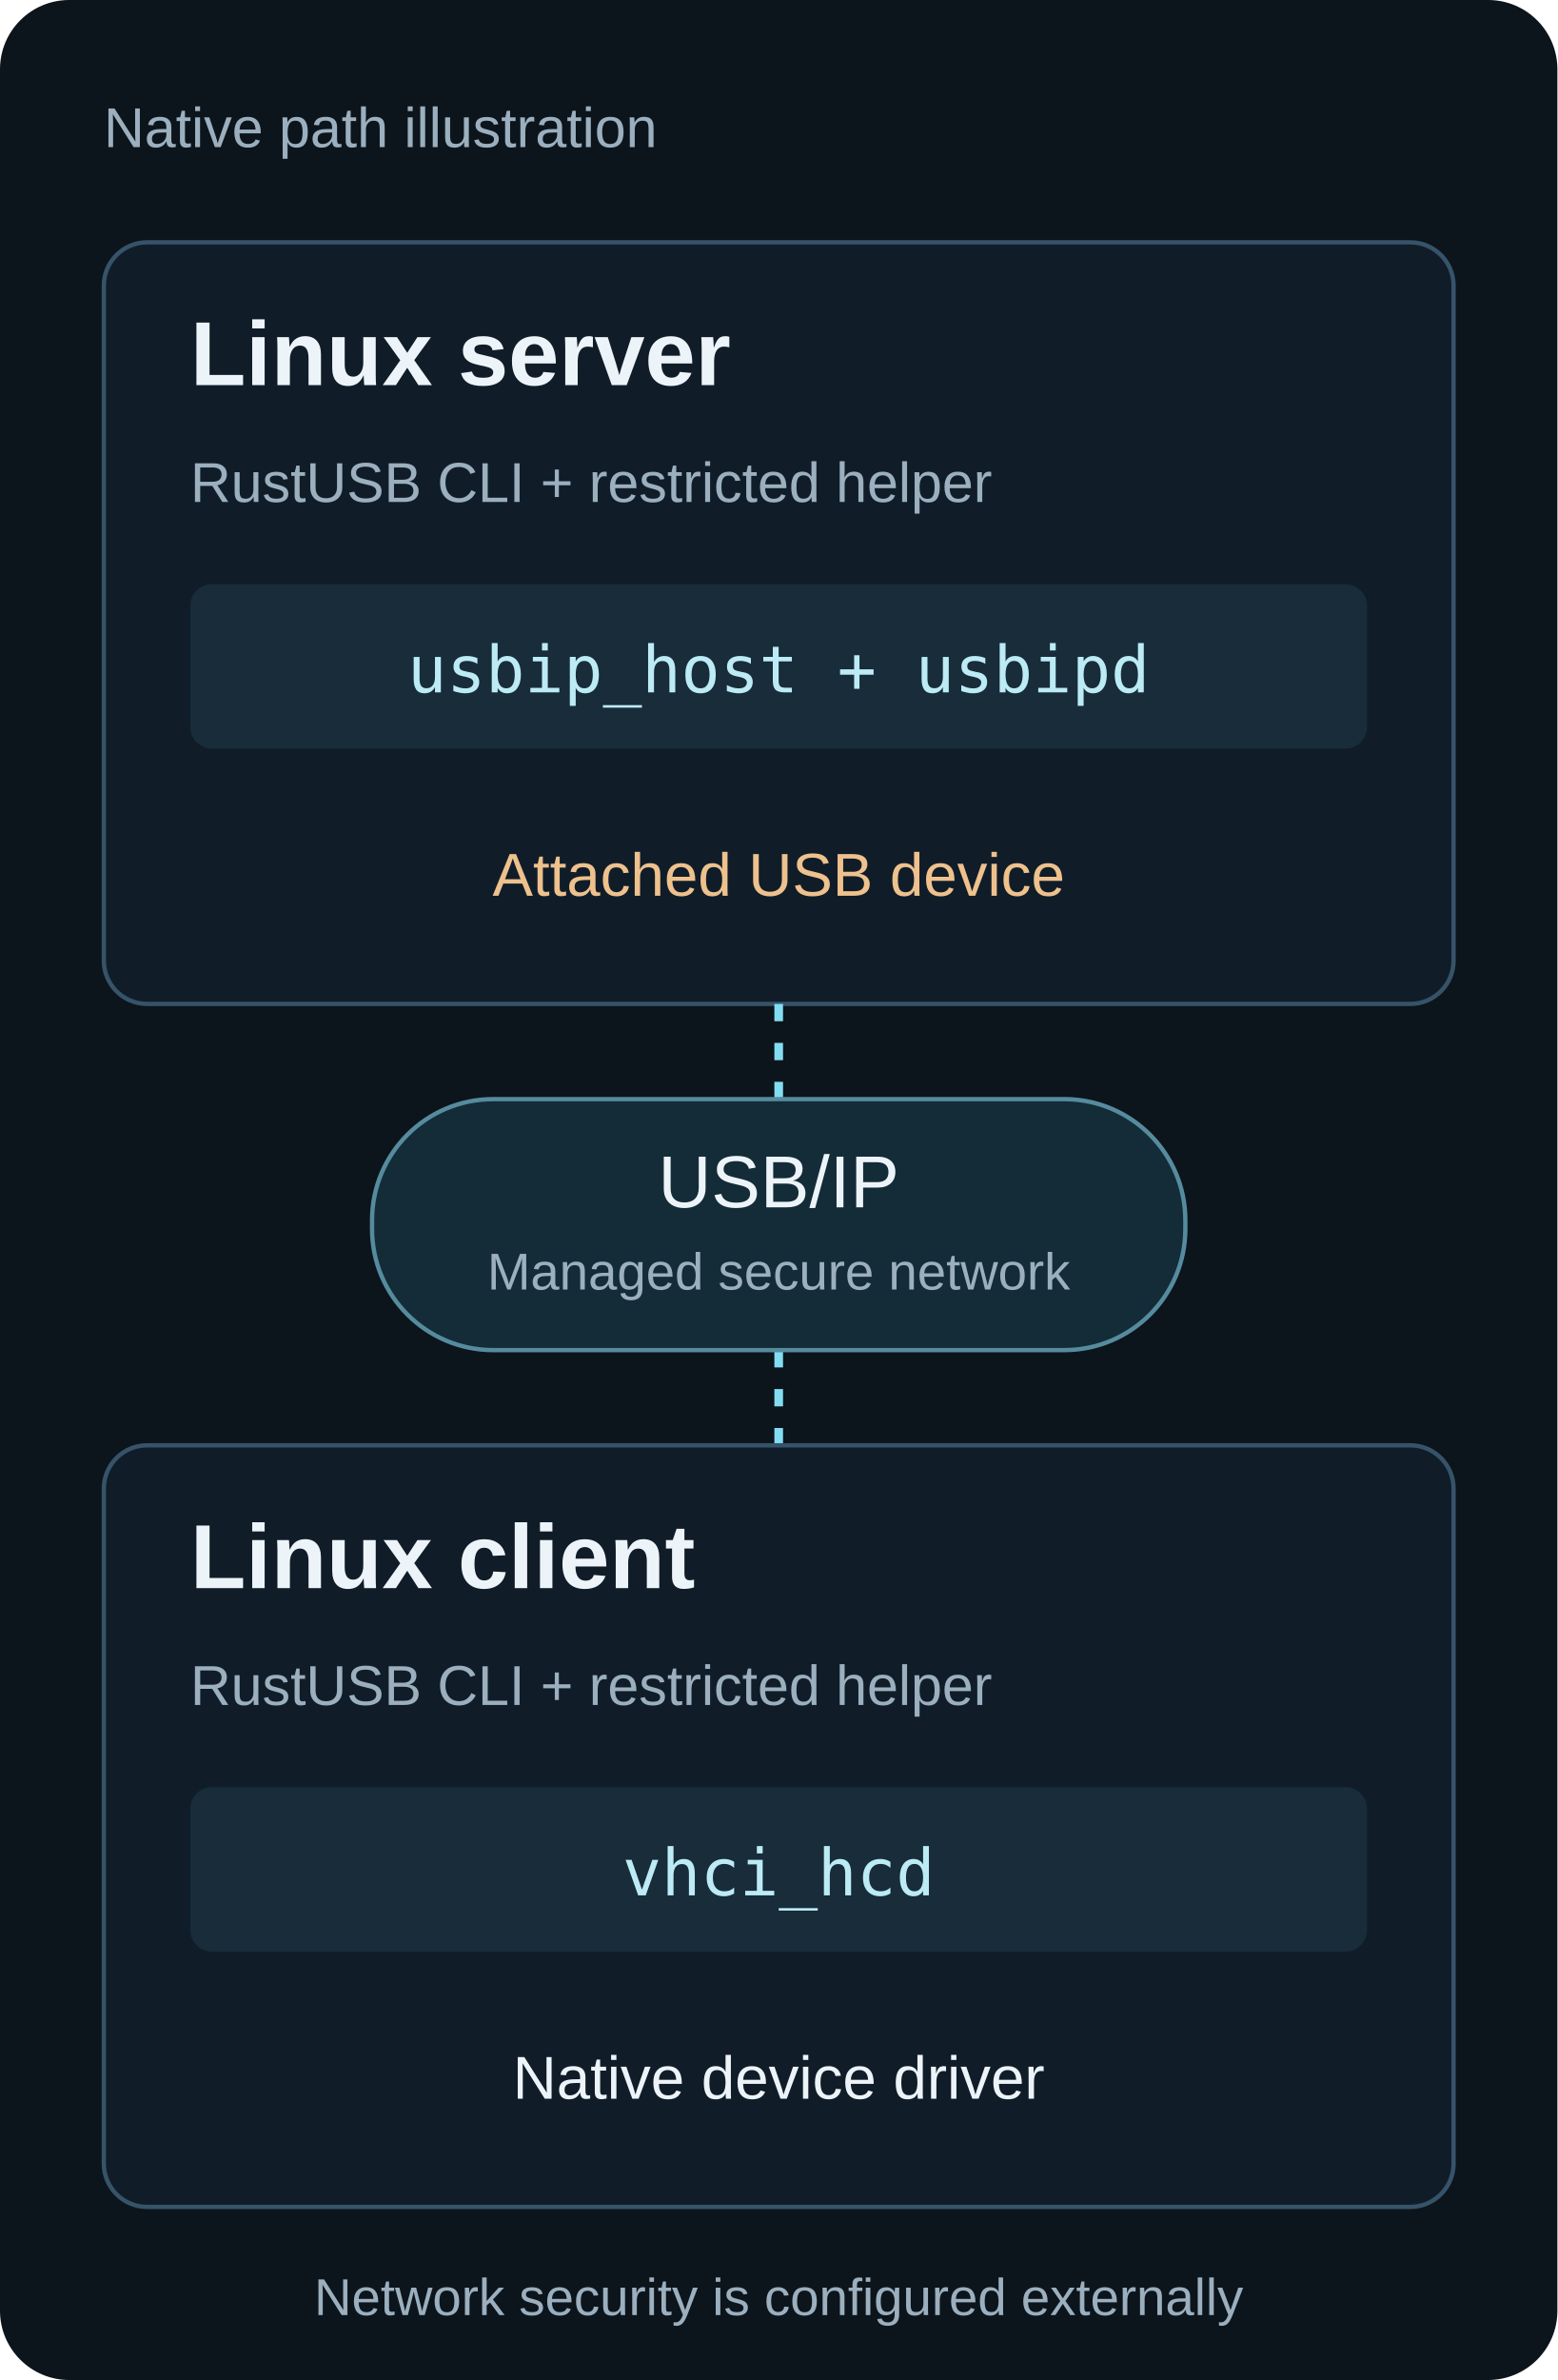
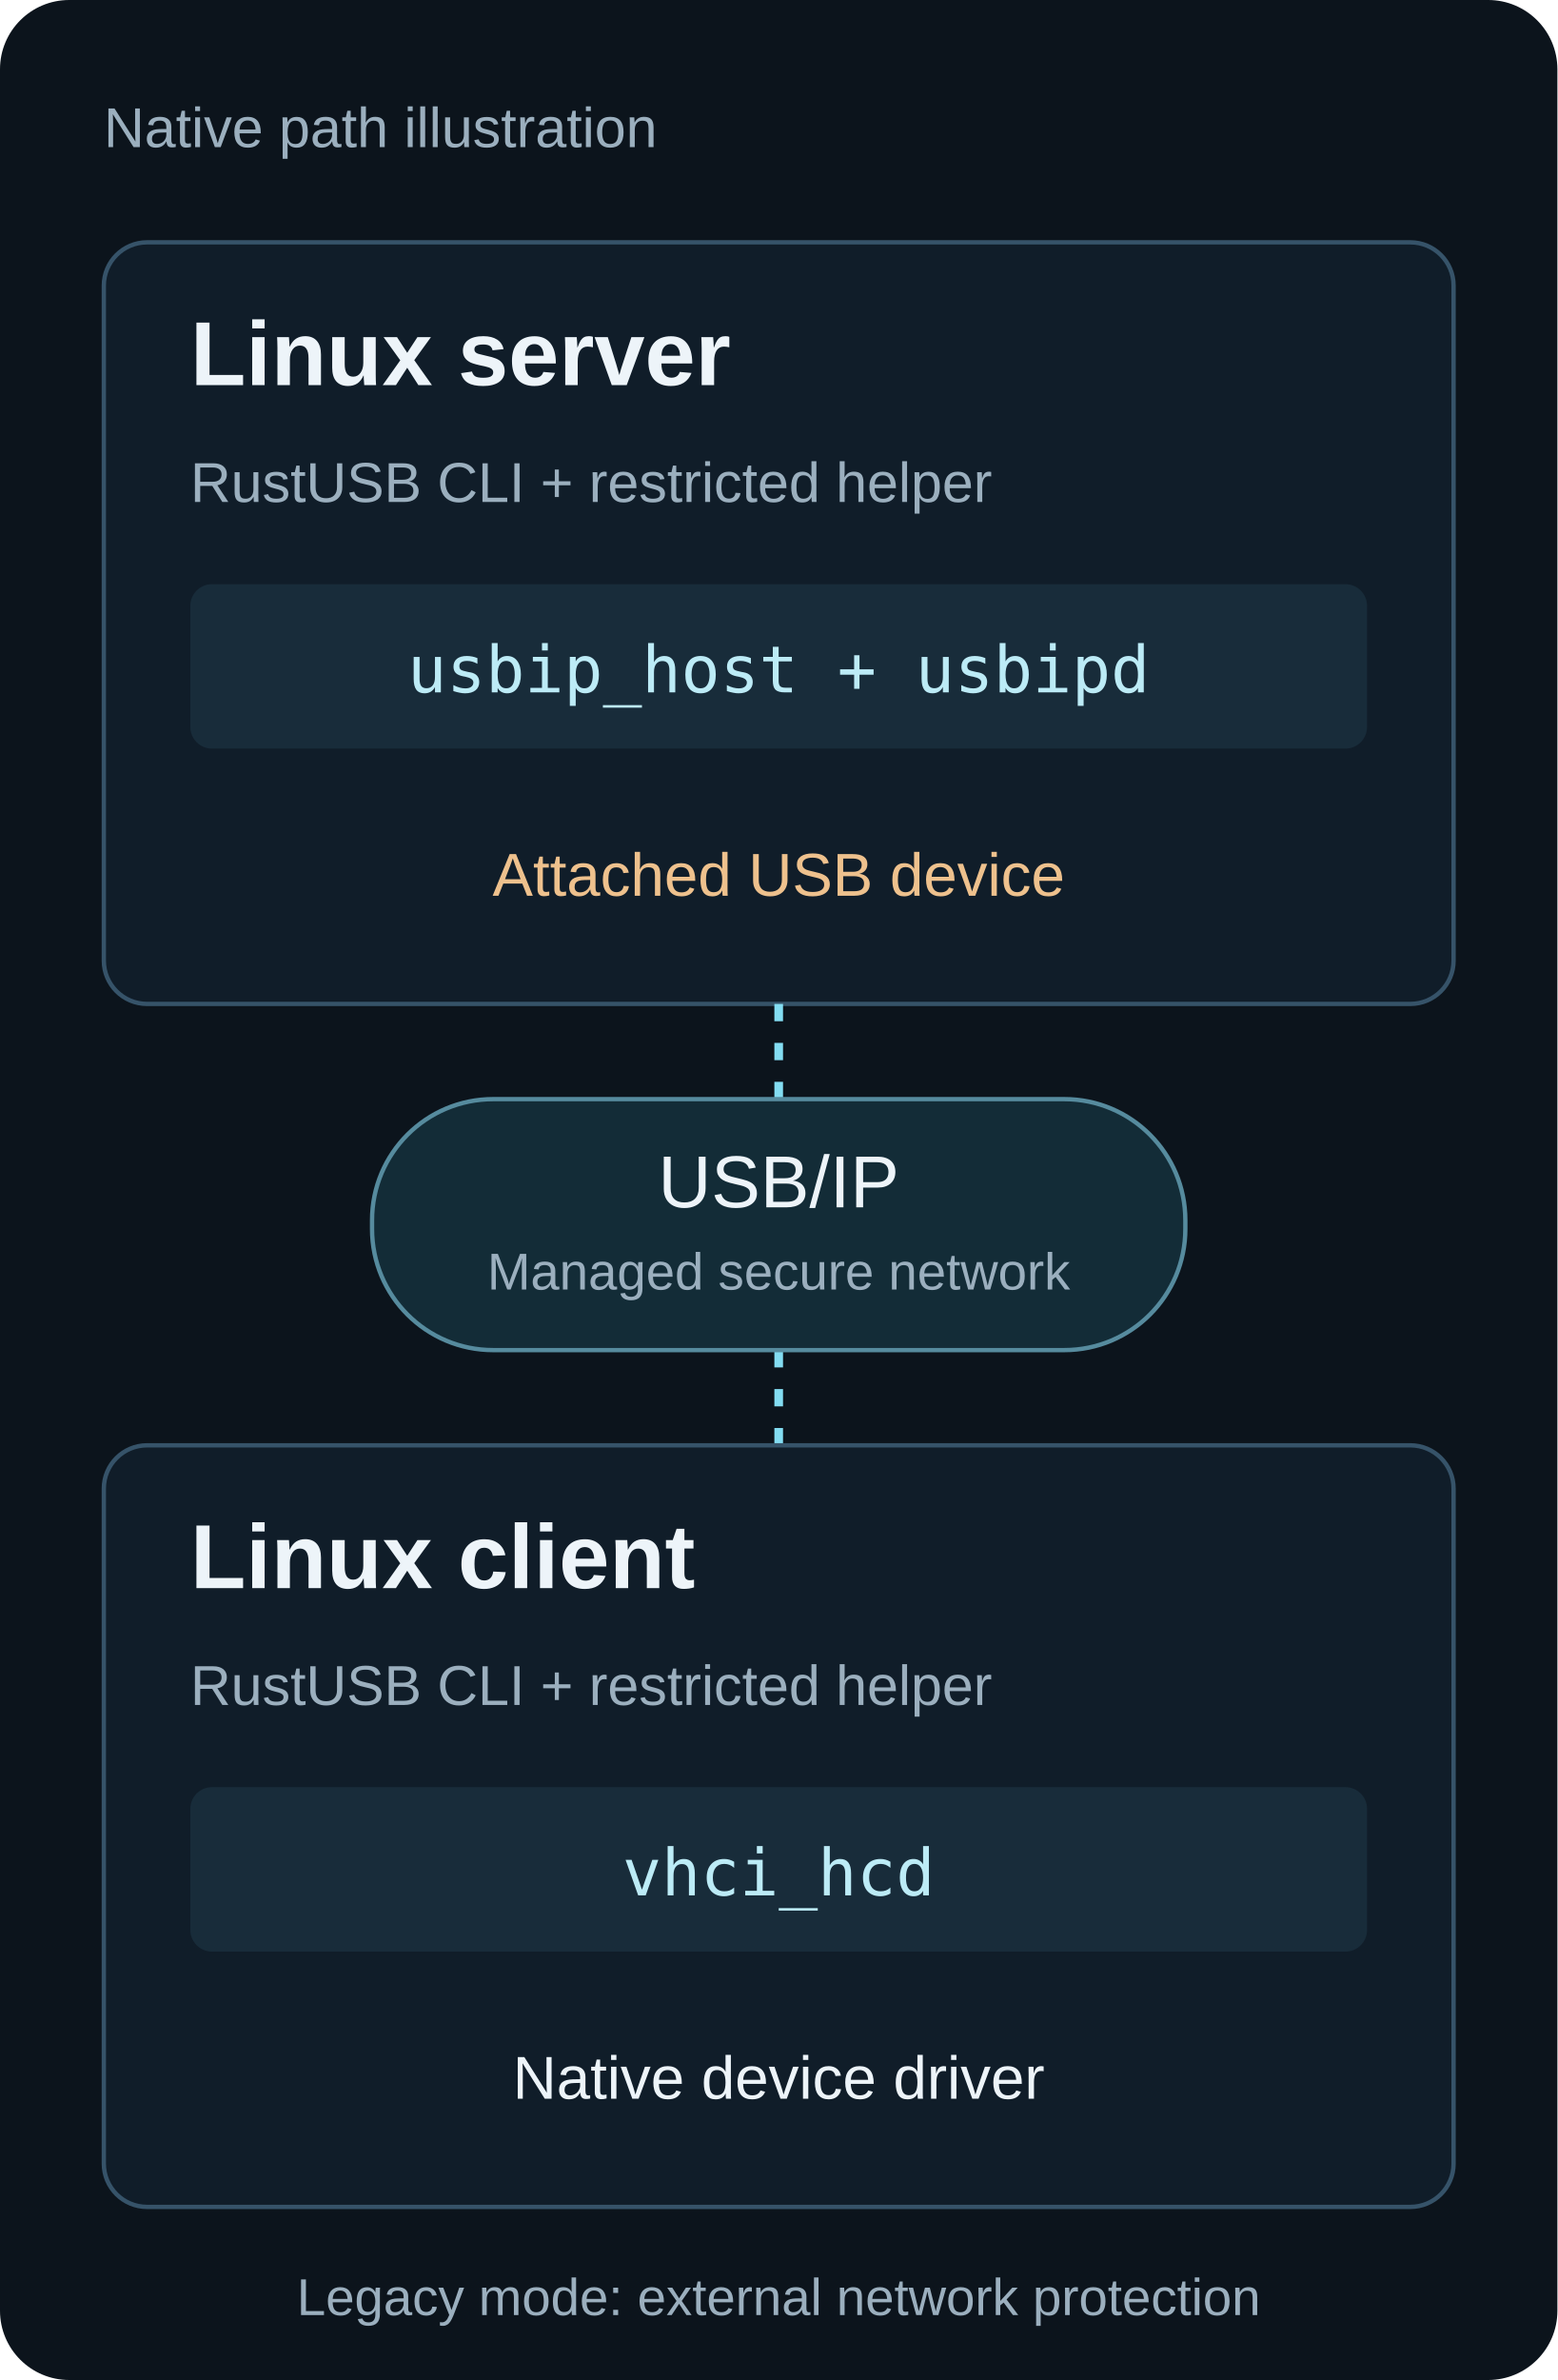
<svg xmlns="http://www.w3.org/2000/svg" width="360" height="550" viewBox="0 0 360 550" role="img" aria-labelledby="title desc">
  <rect width="360" height="550" rx="16" fill="#0c141c" />
  <g font-family="Segoe UI,Arial,sans-serif">
    <text x="24" y="34" fill="#9bafbe" font-size="13">Native path illustration</text>
    <rect x="24" y="56" width="312" height="176" rx="10" fill="#101d29" stroke="#365369" />
    <text x="44" y="89" fill="#edf4f9" font-size="21" font-weight="600">Linux server</text>
    <text x="44" y="116" fill="#9bafbe" font-size="13">RustUSB CLI + restricted helper</text>
    <rect x="44" y="135" width="272" height="38" rx="5" fill="#182c3a" />
    <text x="180" y="160" fill="#bcebf6" font-family="Consolas,monospace" font-size="15" text-anchor="middle">usbip_host + usbipd</text>
    <text x="180" y="207" fill="#eec18d" font-size="14" text-anchor="middle">Attached USB device</text>
    <path d="M180 232v22m0 58v22" stroke="#83ddf2" stroke-width="2" stroke-dasharray="4 5" />
    <rect x="86" y="254" width="188" height="58" rx="28" fill="#132c37" stroke="#568b9e" />
    <text x="180" y="279" text-anchor="middle" fill="#edf4f9" font-size="17">USB/IP</text>
    <text x="180" y="298" text-anchor="middle" fill="#9bafbe" font-size="12">Managed secure network</text>
    <rect x="24" y="334" width="312" height="176" rx="10" fill="#101d29" stroke="#365369" />
    <text x="44" y="367" fill="#edf4f9" font-size="21" font-weight="600">Linux client</text>
    <text x="44" y="394" fill="#9bafbe" font-size="13">RustUSB CLI + restricted helper</text>
    <rect x="44" y="413" width="272" height="38" rx="5" fill="#182c3a" />
    <text x="180" y="438" fill="#bcebf6" font-family="Consolas,monospace" font-size="15" text-anchor="middle">vhci_hcd</text>
    <text x="180" y="485" fill="#edf4f9" font-size="14" text-anchor="middle">Native device driver</text>
-     <text x="180" y="535" text-anchor="middle" fill="#9bafbe" font-size="12">Network security is configured externally</text>
+     <text x="180" y="535" text-anchor="middle" fill="#9bafbe" font-size="12">Legacy mode: external network protection</text>
  </g>
</svg>
